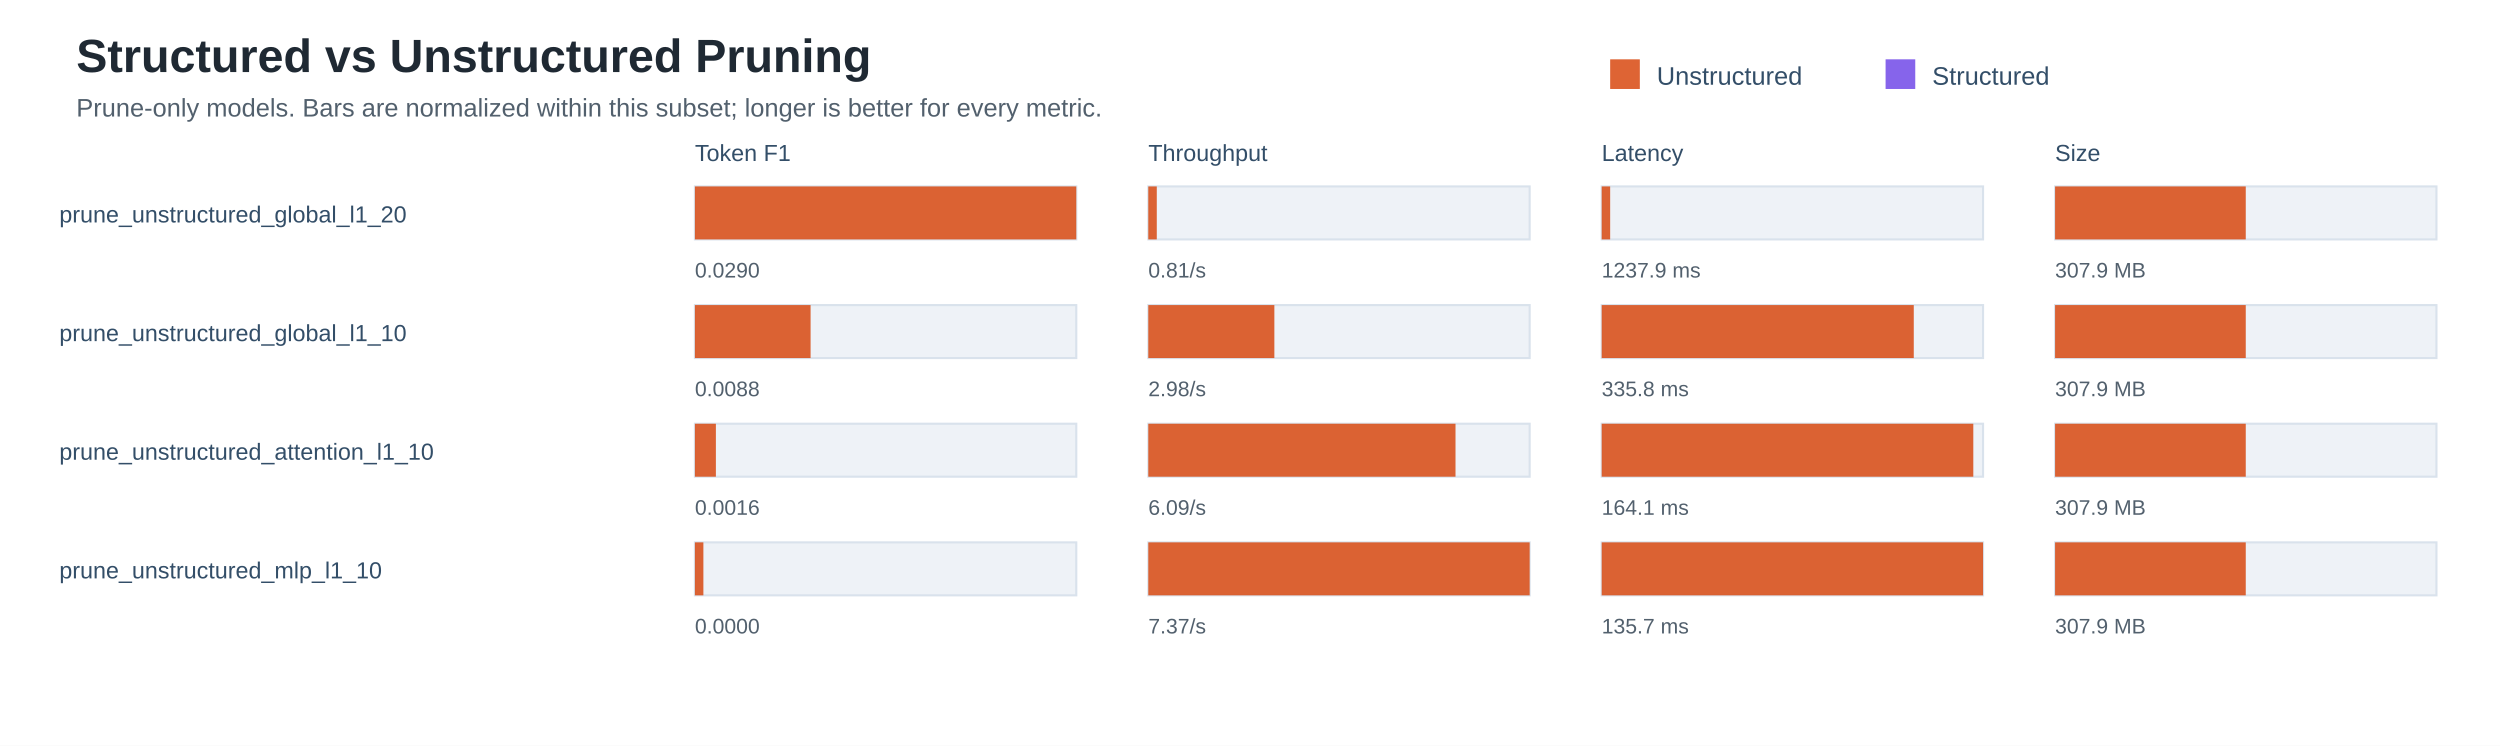
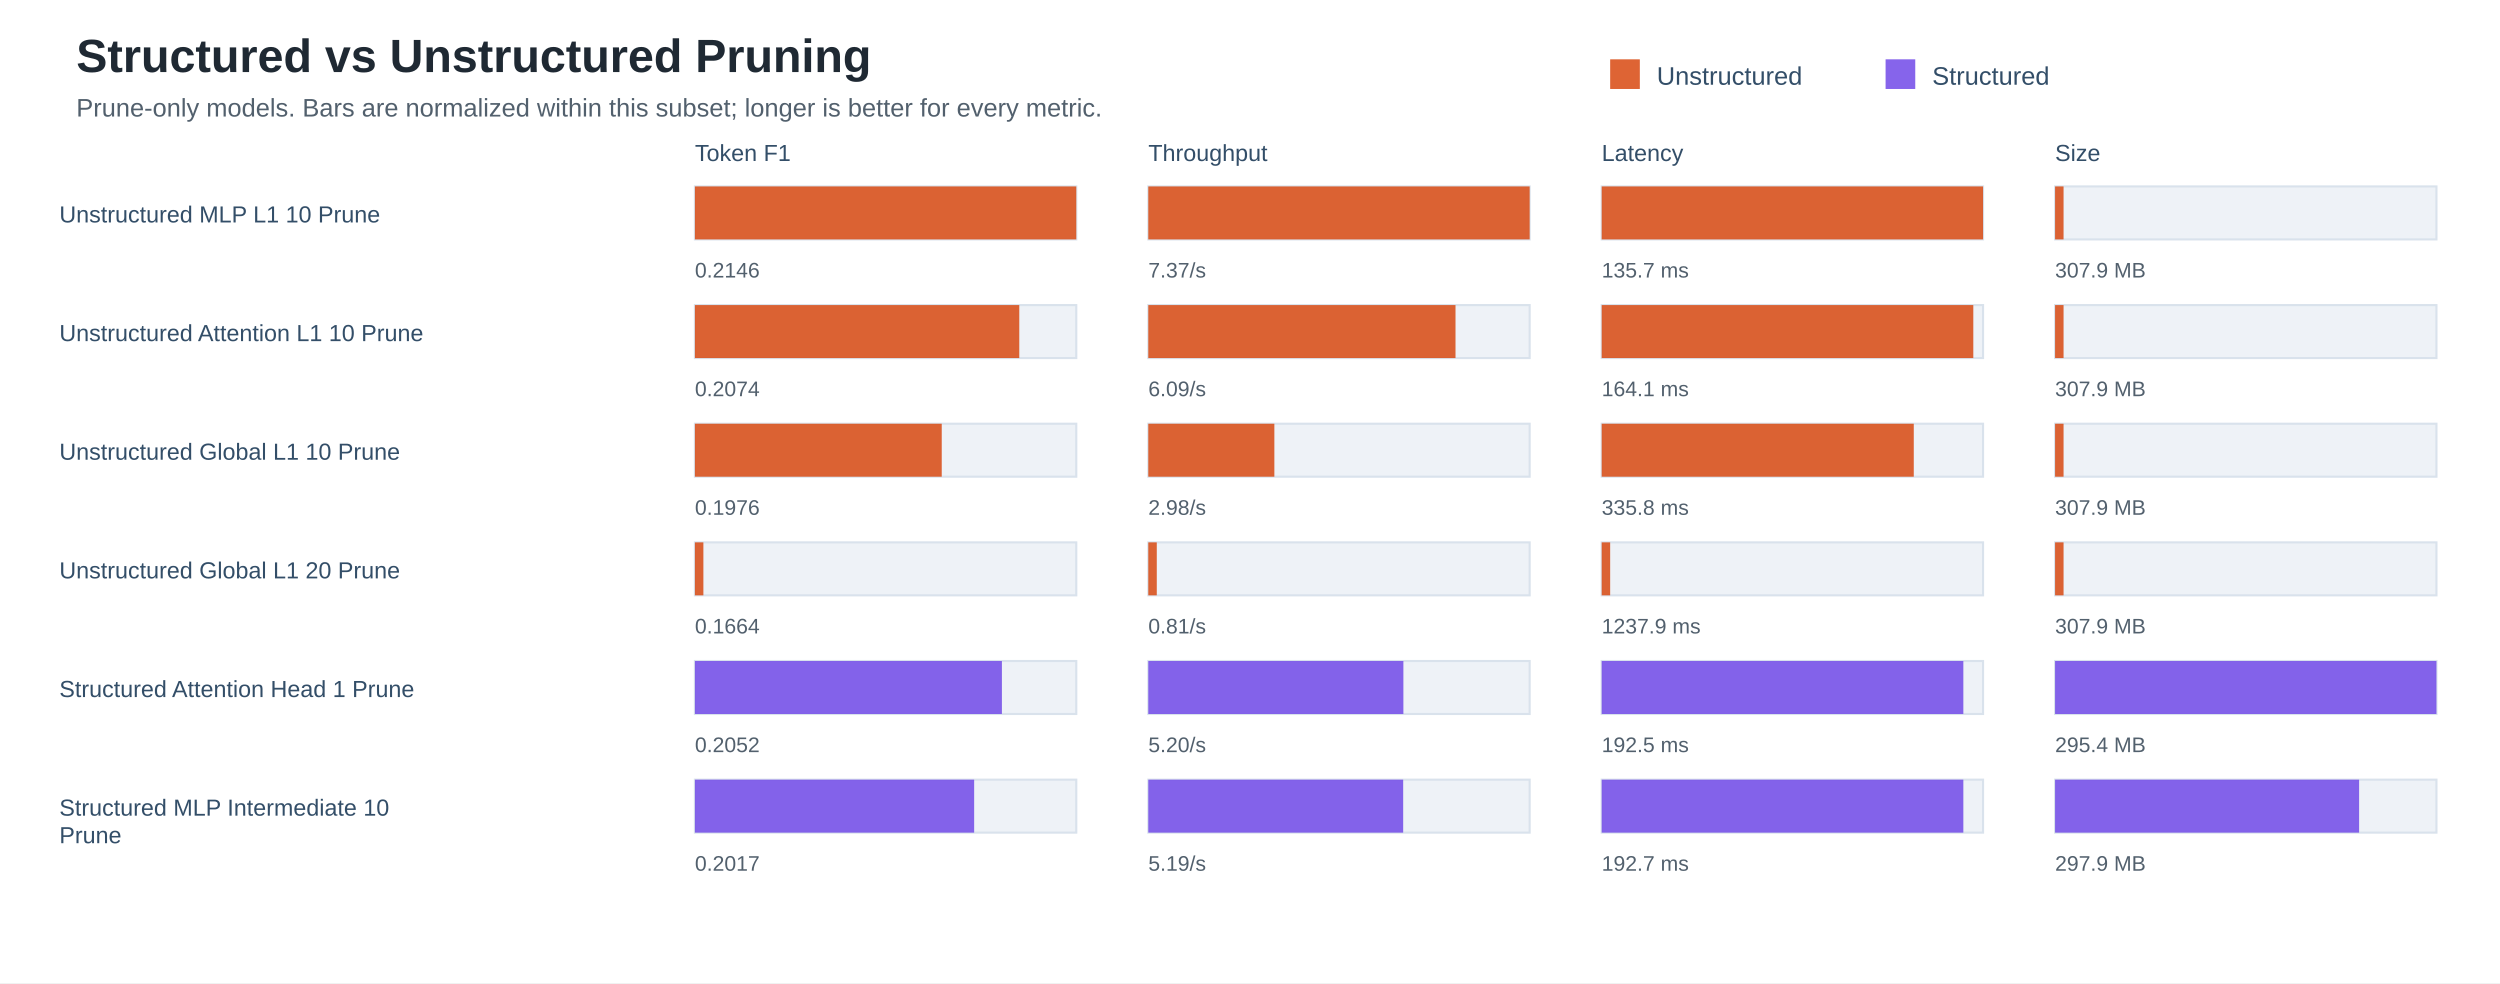
- <svg xmlns="http://www.w3.org/2000/svg" width="1180" height="352" viewBox="0 0 1180 352">
+ <svg xmlns="http://www.w3.org/2000/svg" width="1180" height="464" viewBox="0 0 1180 464">
  <rect width="100%" height="100%" fill="#ffffff" />
  <style>
    text { font-family: Arial, Helvetica, sans-serif; fill: #1f2933; }
    .title { font-size: 22px; font-weight: 700; }
    .subtitle { font-size: 12px; fill: #52606d; }
    .axis { stroke: #9aa5b1; stroke-width: 1; }
    .grid { stroke: #d9e2ec; stroke-width: 1; stroke-dasharray: 4 5; }
    .label { font-size: 11px; fill: #334e68; }
    .tick { font-size: 10px; fill: #52606d; }
    .legend { font-size: 12px; fill: #334e68; }
  </style>
  <text class="title" x="36" y="34">Structured vs Unstructured Pruning</text>
  <text class="subtitle" x="36" y="55">Prune-only models. Bars are normalized within this subset; longer is better for every metric.</text>
  <rect x="760" y="28" width="14" height="14" fill="#d9480f" fill-opacity="0.84" />
  <text class="legend" x="782" y="40">Unstructured</text>
  <rect x="890" y="28" width="14" height="14" fill="#7048e8" fill-opacity="0.84" />
  <text class="legend" x="912" y="40">Structured</text>
  <text class="label" x="328" y="76">Token F1</text>
  <text class="label" x="542" y="76">Throughput</text>
  <text class="label" x="756" y="76">Latency</text>
  <text class="label" x="970" y="76">Size</text>
-   <text class="label" x="28" y="105">prune_unstructured_global_l1_20</text>
+   <text class="label" x="28" y="105">Unstructured MLP L1 10 Prune</text>
  <rect x="328" y="88" width="180" height="25" fill="#eef2f7" stroke="#d9e2ec" />
  <rect x="328" y="88" width="180.0" height="25" fill="#d9480f" fill-opacity="0.84" />
-   <text class="tick" x="328" y="131">0.0290</text>
+   <text class="tick" x="328" y="131">0.2146</text>
  <rect x="542" y="88" width="180" height="25" fill="#eef2f7" stroke="#d9e2ec" />
-   <rect x="542" y="88" width="4.0" height="25" fill="#d9480f" fill-opacity="0.84" />
-   <text class="tick" x="542" y="131">0.81/s</text>
+   <rect x="542" y="88" width="180.0" height="25" fill="#d9480f" fill-opacity="0.84" />
+   <text class="tick" x="542" y="131">7.37/s</text>
  <rect x="756" y="88" width="180" height="25" fill="#eef2f7" stroke="#d9e2ec" />
-   <rect x="756" y="88" width="4.0" height="25" fill="#d9480f" fill-opacity="0.84" />
-   <text class="tick" x="756" y="131">1237.9 ms</text>
+   <rect x="756" y="88" width="180.0" height="25" fill="#d9480f" fill-opacity="0.84" />
+   <text class="tick" x="756" y="131">135.7 ms</text>
  <rect x="970" y="88" width="180" height="25" fill="#eef2f7" stroke="#d9e2ec" />
-   <rect x="970" y="88" width="90.0" height="25" fill="#d9480f" fill-opacity="0.84" />
+   <rect x="970" y="88" width="4.0" height="25" fill="#d9480f" fill-opacity="0.84" />
  <text class="tick" x="970" y="131">307.9 MB</text>
-   <text class="label" x="28" y="161">prune_unstructured_global_l1_10</text>
+   <text class="label" x="28" y="161">Unstructured Attention L1 10 Prune</text>
  <rect x="328" y="144" width="180" height="25" fill="#eef2f7" stroke="#d9e2ec" />
-   <rect x="328" y="144" width="54.6" height="25" fill="#d9480f" fill-opacity="0.84" />
-   <text class="tick" x="328" y="187">0.0088</text>
+   <rect x="328" y="144" width="153.1" height="25" fill="#d9480f" fill-opacity="0.84" />
+   <text class="tick" x="328" y="187">0.2074</text>
  <rect x="542" y="144" width="180" height="25" fill="#eef2f7" stroke="#d9e2ec" />
-   <rect x="542" y="144" width="59.5" height="25" fill="#d9480f" fill-opacity="0.84" />
-   <text class="tick" x="542" y="187">2.98/s</text>
+   <rect x="542" y="144" width="145.0" height="25" fill="#d9480f" fill-opacity="0.84" />
+   <text class="tick" x="542" y="187">6.09/s</text>
  <rect x="756" y="144" width="180" height="25" fill="#eef2f7" stroke="#d9e2ec" />
-   <rect x="756" y="144" width="147.3" height="25" fill="#d9480f" fill-opacity="0.84" />
-   <text class="tick" x="756" y="187">335.8 ms</text>
+   <rect x="756" y="144" width="175.4" height="25" fill="#d9480f" fill-opacity="0.84" />
+   <text class="tick" x="756" y="187">164.1 ms</text>
  <rect x="970" y="144" width="180" height="25" fill="#eef2f7" stroke="#d9e2ec" />
-   <rect x="970" y="144" width="90.0" height="25" fill="#d9480f" fill-opacity="0.84" />
+   <rect x="970" y="144" width="4.0" height="25" fill="#d9480f" fill-opacity="0.84" />
  <text class="tick" x="970" y="187">307.9 MB</text>
-   <text class="label" x="28" y="217">prune_unstructured_attention_l1_10</text>
+   <text class="label" x="28" y="217">Unstructured Global L1 10 Prune</text>
  <rect x="328" y="200" width="180" height="25" fill="#eef2f7" stroke="#d9e2ec" />
-   <rect x="328" y="200" width="9.9" height="25" fill="#d9480f" fill-opacity="0.84" />
-   <text class="tick" x="328" y="243">0.0016</text>
+   <rect x="328" y="200" width="116.5" height="25" fill="#d9480f" fill-opacity="0.84" />
+   <text class="tick" x="328" y="243">0.1976</text>
  <rect x="542" y="200" width="180" height="25" fill="#eef2f7" stroke="#d9e2ec" />
-   <rect x="542" y="200" width="145.0" height="25" fill="#d9480f" fill-opacity="0.84" />
-   <text class="tick" x="542" y="243">6.09/s</text>
+   <rect x="542" y="200" width="59.5" height="25" fill="#d9480f" fill-opacity="0.84" />
+   <text class="tick" x="542" y="243">2.98/s</text>
  <rect x="756" y="200" width="180" height="25" fill="#eef2f7" stroke="#d9e2ec" />
-   <rect x="756" y="200" width="175.4" height="25" fill="#d9480f" fill-opacity="0.84" />
-   <text class="tick" x="756" y="243">164.1 ms</text>
+   <rect x="756" y="200" width="147.3" height="25" fill="#d9480f" fill-opacity="0.84" />
+   <text class="tick" x="756" y="243">335.8 ms</text>
  <rect x="970" y="200" width="180" height="25" fill="#eef2f7" stroke="#d9e2ec" />
-   <rect x="970" y="200" width="90.0" height="25" fill="#d9480f" fill-opacity="0.84" />
+   <rect x="970" y="200" width="4.0" height="25" fill="#d9480f" fill-opacity="0.84" />
  <text class="tick" x="970" y="243">307.9 MB</text>
-   <text class="label" x="28" y="273">prune_unstructured_mlp_l1_10</text>
+   <text class="label" x="28" y="273">Unstructured Global L1 20 Prune</text>
  <rect x="328" y="256" width="180" height="25" fill="#eef2f7" stroke="#d9e2ec" />
  <rect x="328" y="256" width="4.0" height="25" fill="#d9480f" fill-opacity="0.84" />
-   <text class="tick" x="328" y="299">0.0000</text>
+   <text class="tick" x="328" y="299">0.1664</text>
  <rect x="542" y="256" width="180" height="25" fill="#eef2f7" stroke="#d9e2ec" />
-   <rect x="542" y="256" width="180.0" height="25" fill="#d9480f" fill-opacity="0.84" />
-   <text class="tick" x="542" y="299">7.37/s</text>
+   <rect x="542" y="256" width="4.0" height="25" fill="#d9480f" fill-opacity="0.84" />
+   <text class="tick" x="542" y="299">0.81/s</text>
  <rect x="756" y="256" width="180" height="25" fill="#eef2f7" stroke="#d9e2ec" />
-   <rect x="756" y="256" width="180.0" height="25" fill="#d9480f" fill-opacity="0.84" />
-   <text class="tick" x="756" y="299">135.7 ms</text>
+   <rect x="756" y="256" width="4.0" height="25" fill="#d9480f" fill-opacity="0.84" />
+   <text class="tick" x="756" y="299">1237.9 ms</text>
  <rect x="970" y="256" width="180" height="25" fill="#eef2f7" stroke="#d9e2ec" />
-   <rect x="970" y="256" width="90.0" height="25" fill="#d9480f" fill-opacity="0.84" />
+   <rect x="970" y="256" width="4.0" height="25" fill="#d9480f" fill-opacity="0.84" />
  <text class="tick" x="970" y="299">307.9 MB</text>
+   <text class="label" x="28" y="329">Structured Attention Head 1 Prune</text>
+   <rect x="328" y="312" width="180" height="25" fill="#eef2f7" stroke="#d9e2ec" />
+   <rect x="328" y="312" width="144.9" height="25" fill="#7048e8" fill-opacity="0.84" />
+   <text class="tick" x="328" y="355">0.2052</text>
+   <rect x="542" y="312" width="180" height="25" fill="#eef2f7" stroke="#d9e2ec" />
+   <rect x="542" y="312" width="120.4" height="25" fill="#7048e8" fill-opacity="0.84" />
+   <text class="tick" x="542" y="355">5.20/s</text>
+   <rect x="756" y="312" width="180" height="25" fill="#eef2f7" stroke="#d9e2ec" />
+   <rect x="756" y="312" width="170.7" height="25" fill="#7048e8" fill-opacity="0.84" />
+   <text class="tick" x="756" y="355">192.5 ms</text>
+   <rect x="970" y="312" width="180" height="25" fill="#eef2f7" stroke="#d9e2ec" />
+   <rect x="970" y="312" width="180.0" height="25" fill="#7048e8" fill-opacity="0.84" />
+   <text class="tick" x="970" y="355">295.4 MB</text>
+   <text class="label" x="28" y="385">Structured MLP Intermediate 10</text>
+   <text class="label" x="28" y="398">Prune</text>
+   <rect x="328" y="368" width="180" height="25" fill="#eef2f7" stroke="#d9e2ec" />
+   <rect x="328" y="368" width="131.8" height="25" fill="#7048e8" fill-opacity="0.84" />
+   <text class="tick" x="328" y="411">0.2017</text>
+   <rect x="542" y="368" width="180" height="25" fill="#eef2f7" stroke="#d9e2ec" />
+   <rect x="542" y="368" width="120.3" height="25" fill="#7048e8" fill-opacity="0.84" />
+   <text class="tick" x="542" y="411">5.19/s</text>
+   <rect x="756" y="368" width="180" height="25" fill="#eef2f7" stroke="#d9e2ec" />
+   <rect x="756" y="368" width="170.7" height="25" fill="#7048e8" fill-opacity="0.84" />
+   <text class="tick" x="756" y="411">192.7 ms</text>
+   <rect x="970" y="368" width="180" height="25" fill="#eef2f7" stroke="#d9e2ec" />
+   <rect x="970" y="368" width="143.5" height="25" fill="#7048e8" fill-opacity="0.84" />
+   <text class="tick" x="970" y="411">297.9 MB</text>
</svg>
